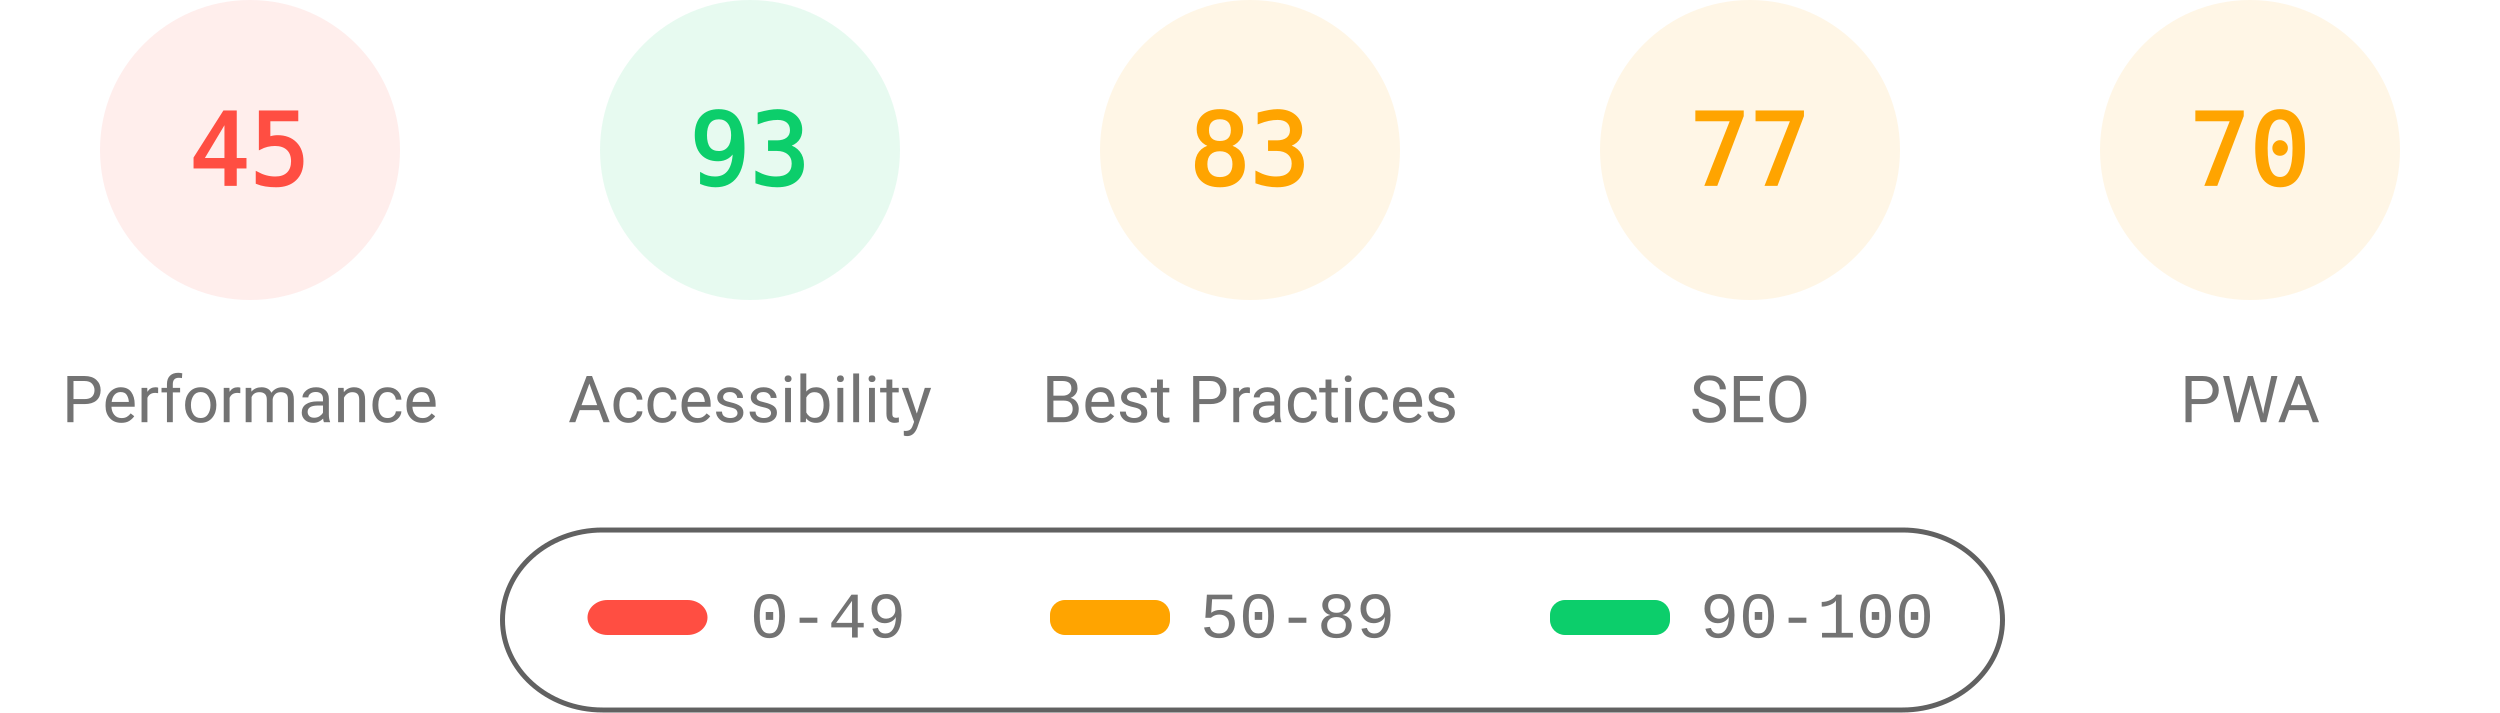
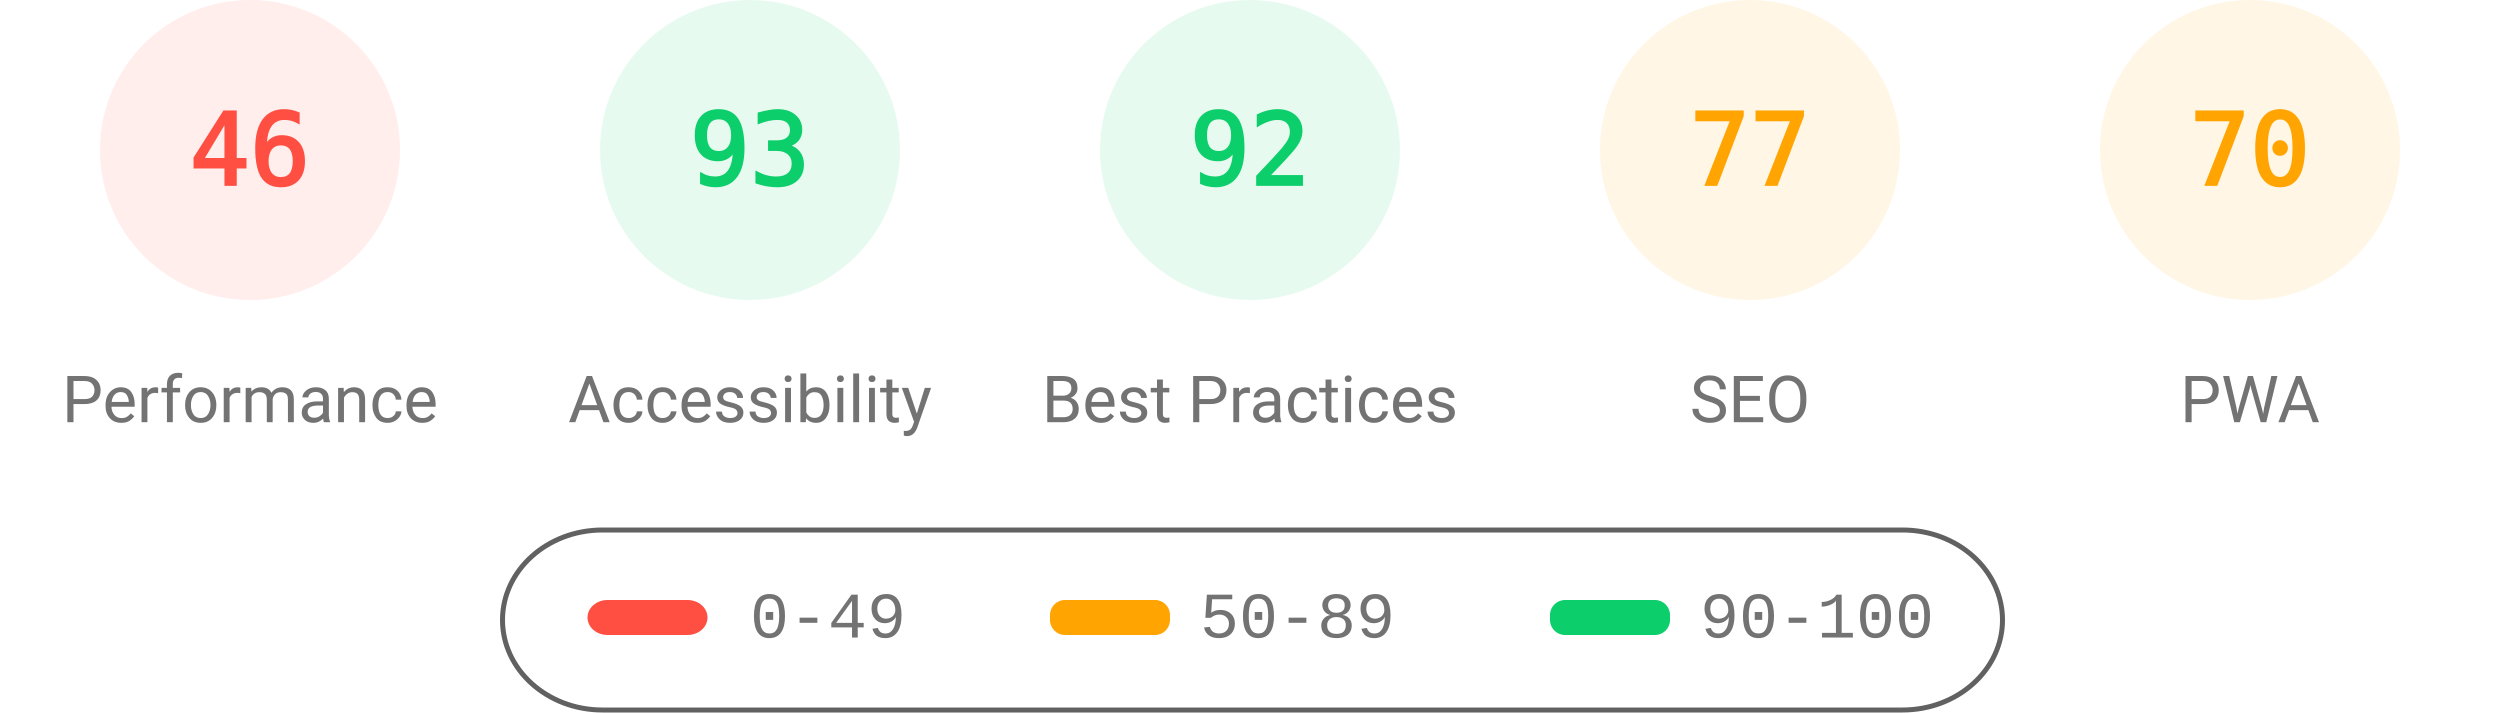
<svg xmlns="http://www.w3.org/2000/svg" fill="none" width="1000" height="285">
  <style>.gauge-base{opacity:.1}.gauge-arc{fill:none;animation-delay:250ms;stroke-linecap:round;transform:rotate(-90deg);transform-origin:100px 60px;animation:load-gauge 1s ease forwards}.guage-text{font-size:40px;font-family:monospace;text-align:center}.guage-red{color:#ff4e42;fill:#ff4e42;stroke:#ff4e42}.guage-orange{color:#ffa400;fill:#ffa400;stroke:#ffa400}.guage-green{color:#0cce6b;fill:#0cce6b;stroke:#0cce6b}.guage-undefined{color:#5c5c5c;fill:#5c5c5c;stroke:#5c5c5c}.guage-title{color:#737373;fill:#737373;stroke:none;font-size:26px;line-height:26px;font-family:Roboto,Halvetica,Arial,sans-serif}@keyframes load-gauge{from{stroke-dasharray:0 352.858}}</style>
  <svg class="guage-div guage-perf guage-red" viewBox="0 0 200 200" width="200" height="200">
    <circle class="gauge-base" r="56" cx="100" cy="60" stroke-width="8" />
-     <circle class="gauge-arc guage-arc-1" r="56" cx="100" cy="60" stroke-width="8" style="stroke-dasharray:158.336,351.858" />
-     <text class="guage-text" x="100" y="60" alignment-baseline="central" dominant-baseline="central" text-anchor="middle">45</text>
+     <circle class="gauge-arc guage-arc-1" r="56" cx="100" cy="60" stroke-width="8" style="stroke-dasharray:161.855,351.858" />
+     <text class="guage-text" x="100" y="60" alignment-baseline="central" dominant-baseline="central" text-anchor="middle">46</text>
    <text class="guage-title" x="100" y="160" alignment-baseline="central" dominant-baseline="central" text-anchor="middle">Performance</text>
  </svg>
  <svg class="guage-div guage-acc guage-green" viewBox="0 0 200 200" width="200" height="200" x="200">
    <circle class="gauge-base" r="56" cx="100" cy="60" stroke-width="8" />
    <circle class="gauge-arc guage-arc-2" r="56" cx="100" cy="60" stroke-width="8" style="stroke-dasharray:327.228,351.858" />
    <text class="guage-text" x="100" y="60" alignment-baseline="central" dominant-baseline="central" text-anchor="middle">93</text>
    <text class="guage-title" x="100" y="160" alignment-baseline="central" dominant-baseline="central" text-anchor="middle">Accessibility</text>
  </svg>
-   <svg class="guage-div guage-best guage-orange" viewBox="0 0 200 200" width="200" height="200" x="400">
+   <svg class="guage-div guage-best guage-green" viewBox="0 0 200 200" width="200" height="200" x="400">
    <circle class="gauge-base" r="56" cx="100" cy="60" stroke-width="8" />
-     <circle class="gauge-arc guage-arc-3" r="56" cx="100" cy="60" stroke-width="8" style="stroke-dasharray:292.042,351.858" />
-     <text class="guage-text" x="100" y="60" alignment-baseline="central" dominant-baseline="central" text-anchor="middle">83</text>
+     <circle class="gauge-arc guage-arc-3" r="56" cx="100" cy="60" stroke-width="8" style="stroke-dasharray:323.709,351.858" />
+     <text class="guage-text" x="100" y="60" alignment-baseline="central" dominant-baseline="central" text-anchor="middle">92</text>
    <text class="guage-title" x="100" y="160" alignment-baseline="central" dominant-baseline="central" text-anchor="middle">Best Practices</text>
  </svg>
  <svg class="guage-div guage-seo guage-orange" viewBox="0 0 200 200" width="200" height="200" x="600">
    <circle class="gauge-base" r="56" cx="100" cy="60" stroke-width="8" />
    <circle class="gauge-arc guage-arc-4" r="56" cx="100" cy="60" stroke-width="8" style="stroke-dasharray:270.931,351.858" />
    <text class="guage-text" x="100" y="60" alignment-baseline="central" dominant-baseline="central" text-anchor="middle">77</text>
    <text class="guage-title" x="100" y="160" alignment-baseline="central" dominant-baseline="central" text-anchor="middle">SEO</text>
  </svg>
  <svg class="guage-div guage-pwa guage-orange" viewBox="0 0 200 200" width="200" height="200" x="800">
    <circle class="gauge-base" r="56" cx="100" cy="60" stroke-width="8" />
    <circle class="gauge-arc guage-arc-4" r="56" cx="100" cy="60" stroke-width="8" style="stroke-dasharray:246.301,351.858" />
    <text class="guage-text" x="100" y="60" alignment-baseline="central" dominant-baseline="central" text-anchor="middle">70</text>
    <text class="guage-title" x="100" y="160" alignment-baseline="central" dominant-baseline="central" text-anchor="middle">PWA</text>
  </svg>
  <svg width="604" height="76" x="200" y="210">
    <path fill="none" id="canvas_background" d="M-1-1h604v80H-1z" />
    <rect fill-opacity="0" stroke="#616161" stroke-width="2" rx="40" id="svg_2" height="72" width="600" y="2" x="1" fill="#000" />
    <rect stroke="#000" rx="8" id="svg_3" height="14" width="48" y="30" x="35" stroke-opacity="null" stroke-width="0" fill="#ff4e42" />
    <rect stroke="#000" rx="6" id="svg_4" height="14" width="48" y="30" x="220" stroke-opacity="null" stroke-width="0" fill="#ffa400" />
    <rect stroke="#000" rx="6" id="svg_5" height="14" width="48" y="30" x="420" stroke-opacity="null" stroke-width="0" fill="#0cce6b" />
    <text xml:space="preserve" text-anchor="start" font-family="'Courier New', Courier, monospace" font-size="26" id="svg_6" y="45" x="100" stroke-opacity="null" stroke-width="0" stroke="#000" fill="#737373">0-49</text>
    <text xml:space="preserve" text-anchor="start" font-family="'Courier New', Courier, monospace" font-size="26" id="svg_7" y="45" x="280" stroke-opacity="null" stroke-width="0" stroke="#000" fill="#737373">50-89</text>
    <text xml:space="preserve" text-anchor="start" font-family="'Courier New', Courier, monospace" font-size="26" id="svg_8" y="45" x="480" stroke-opacity="null" stroke-width="0" stroke="#000" fill="#737373">90-100</text>
  </svg>
</svg>
